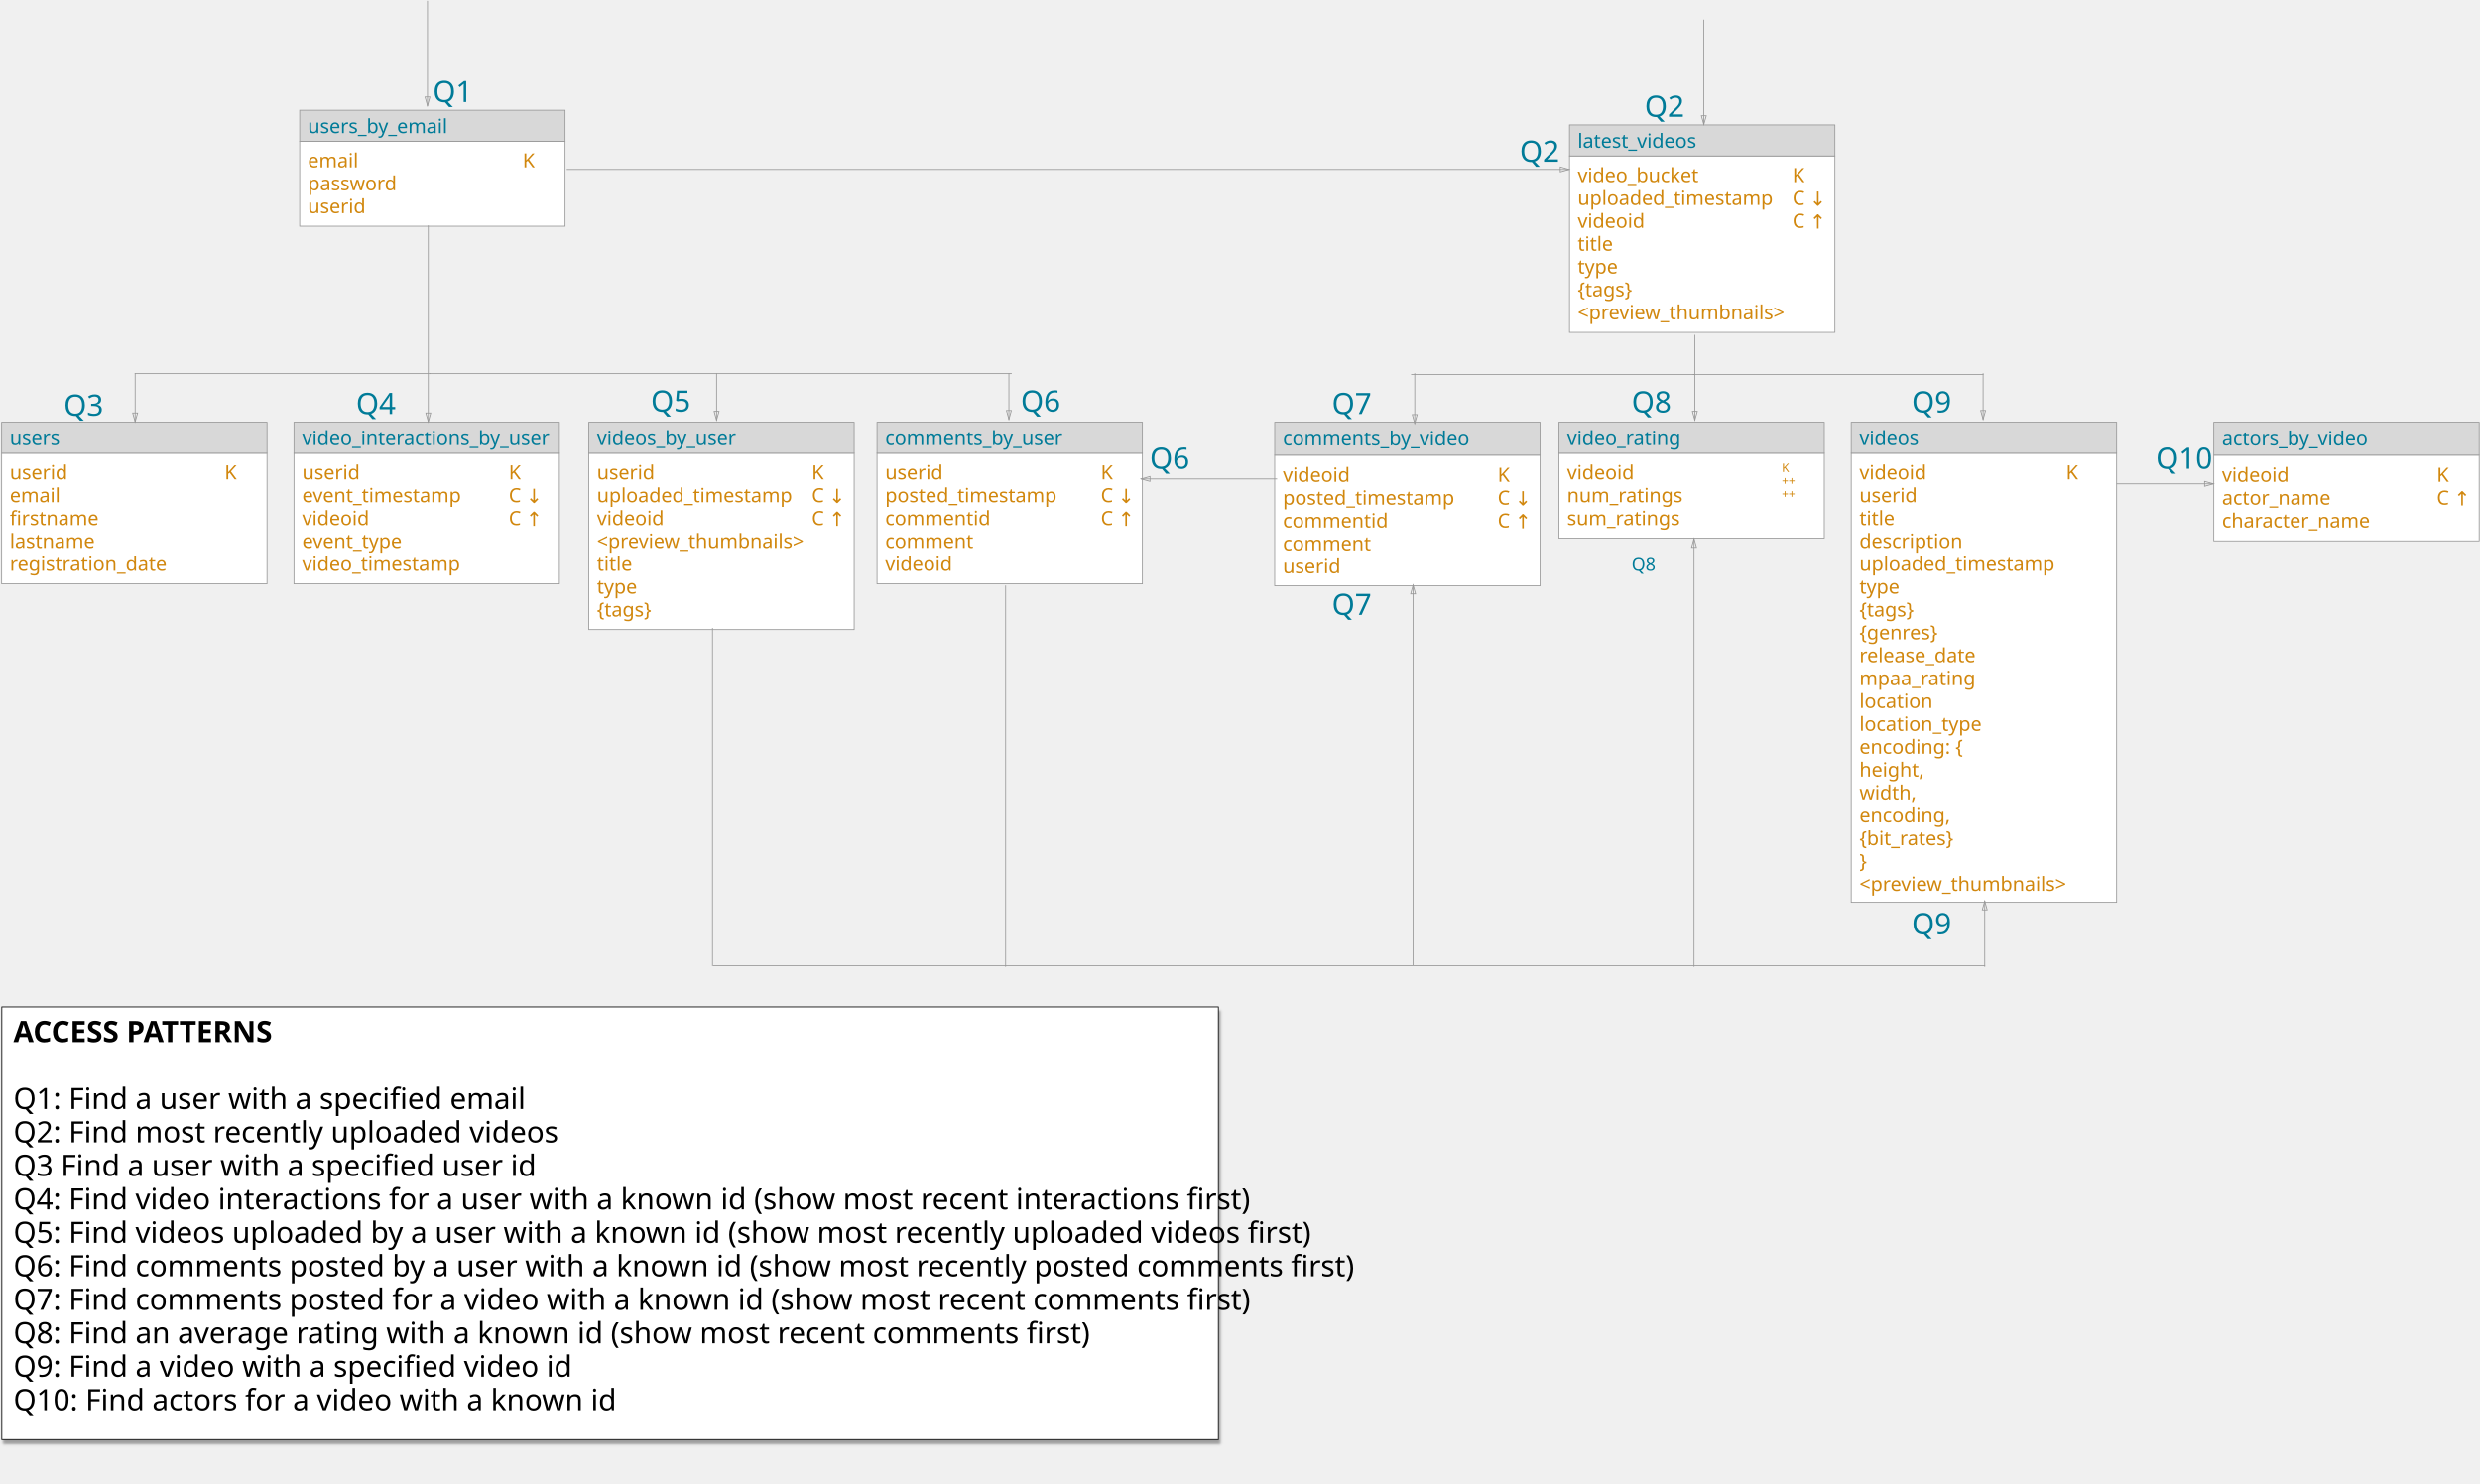
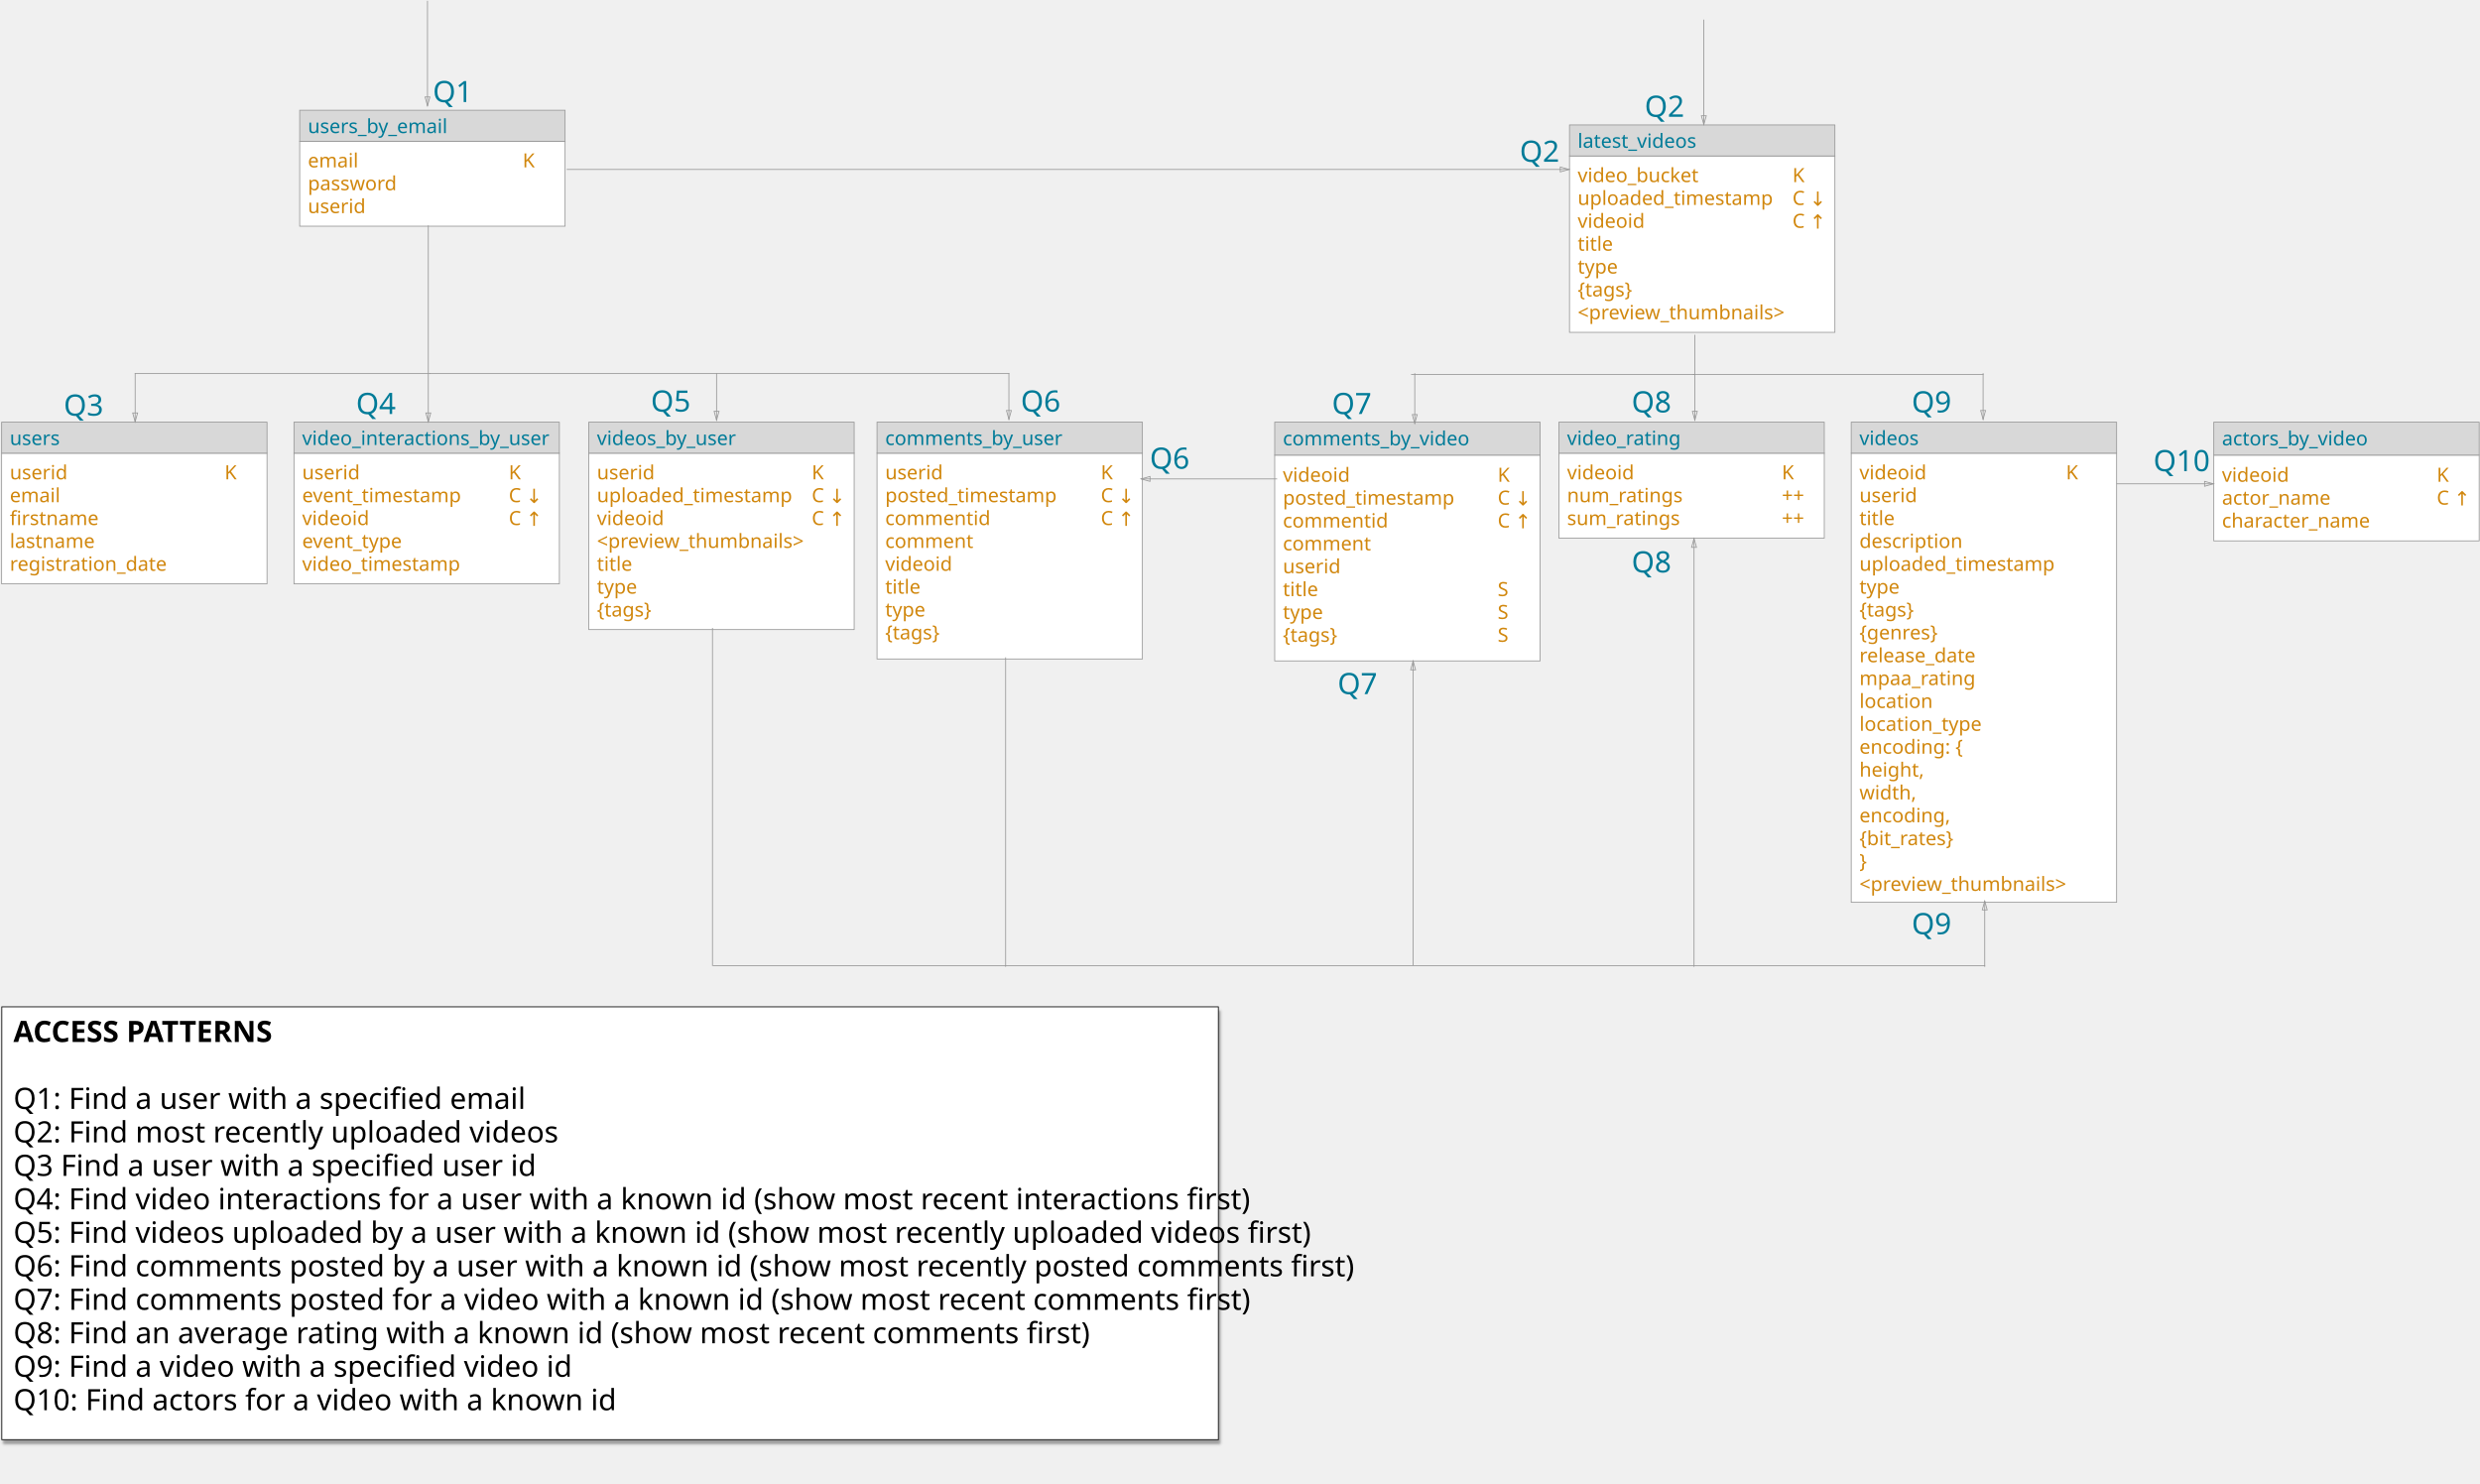
<svg xmlns="http://www.w3.org/2000/svg" width="3037px" height="1817px" viewBox="0 0 3037 1817" version="1.1">
  <defs>
    <filter x="-50%" y="-50%" width="200%" height="200%" filterUnits="objectBoundingBox" id="filter-1">
      <feOffset dx="2" dy="5" in="SourceAlpha" result="shadowOffsetOuter1" />
      <feGaussianBlur stdDeviation="2" in="shadowOffsetOuter1" result="shadowBlurOuter1" />
      <feColorMatrix values="0 0 0 0 0   0 0 0 0 0   0 0 0 0 0  0 0 0 0.35 0" in="shadowBlurOuter1" type="matrix" result="shadowMatrixOuter1" />
      <feMerge>
        <feMergeNode in="shadowMatrixOuter1" />
        <feMergeNode in="SourceGraphic" />
      </feMerge>
    </filter>
  </defs>
  <g id="Page-1" stroke="none" stroke-width="1" fill="none" fill-rule="evenodd">
    <g id="Access-Patterns" transform="translate(2, 1233)">
      <rect id="Rectangle-29" stroke="#000000" fill="#FFFFFF" filter="url(#filter-1)" x="0.217" y="0" width="1489.783" height="530" />
      <text id="ACCESS-PATTERNS" font-family="Gill Sans" font-size="36" font-weight="bold" fill="#000000">
        <tspan x="14.419" y="43">ACCESS PATTERNS</tspan>
        <tspan x="14.419" y="84" font-weight="normal" />
        <tspan x="14.419" y="125" font-weight="normal">Q1: Find a user with a specified email</tspan>
        <tspan x="14.419" y="166" font-weight="normal">Q2: Find most recently uploaded videos</tspan>
        <tspan x="14.419" y="207" font-weight="normal">Q3 Find a user with a specified user id</tspan>
        <tspan x="14.419" y="248" font-weight="normal">Q4: Find video interactions for a user with a known id (show most recent interactions first)</tspan>
        <tspan x="14.419" y="289" font-weight="normal">Q5: Find videos uploaded by a user with a known id (show most recently uploaded videos first)</tspan>
        <tspan x="14.419" y="330" font-weight="normal">Q6: Find comments posted by a user with a known id (show most recently posted comments first)</tspan>
        <tspan x="14.419" y="371" font-weight="normal">Q7: Find comments posted for a video with a known id (show most recent comments first)</tspan>
        <tspan x="14.419" y="412" font-weight="normal">Q8: Find an average rating with a known id (show most recent comments first)</tspan>
        <tspan x="14.419" y="453" font-weight="normal">Q9: Find a video with a specified video id</tspan>
        <tspan x="14.419" y="494" font-weight="normal">Q10: Find actors for a video with a known id</tspan>
        <tspan x="667.868" y="494" font-weight="normal" />
        <tspan x="14.419" y="535" font-weight="normal" />
      </text>
    </g>
    <g id="video_rating" transform="translate(1909, 517)">
      <rect id="Body" stroke="#979797" fill="#FFFFFF" x="0" y="38" width="325" height="104" />
      <rect id="Header" stroke="#979797" fill="#D8D8D8" x="0" y="0" width="325" height="38" />
      <text font-family="Gill Sans" font-size="24" font-weight="normal" fill="#007B98">
        <tspan x="10" y="28">video_rating</tspan>
      </text>
      <text id="videoid" fill="#D1870D" font-family="Gill Sans" font-size="24" font-weight="normal">
        <tspan x="10" y="70">videoid</tspan>
        <tspan x="10" y="98">num_ratings</tspan>
        <tspan x="10" y="126">sum_ratings</tspan>
      </text>
-       <text id="K" font-family="Gill Sans" font-size="14.4" font-weight="normal" fill="#D1870D">
-         <tspan x="273" y="61">K</tspan>
-         <tspan x="273" y="77">++</tspan>
-         <tspan x="273" y="93">++</tspan>
+       <text id="K" font-family="Gill Sans" font-size="24" font-weight="normal" fill="#D1870D">
+         <tspan x="273" y="70">K</tspan>
+         <tspan x="273" y="98">++</tspan>
+         <tspan x="273" y="126">++</tspan>
      </text>
    </g>
    <g id="comments_by_video" transform="translate(1561, 517)">
-       <rect id="Body" stroke="#979797" fill="#FFFFFF" x="0" y="40.375" width="325" height="160" />
+       <rect id="Body" stroke="#979797" fill="#FFFFFF" x="0" y="40.375" width="325" height="252" />
      <rect id="Header" stroke="#979797" fill="#D8D8D8" x="0" y="0" width="325" height="40.375" />
      <text font-family="Gill Sans" font-size="24" font-weight="normal" fill="#007B98">
        <tspan x="10" y="28.375">comments_by_video</tspan>
      </text>
      <text id="videoid" fill="#D1870D" font-family="Gill Sans" font-size="24" font-weight="normal">
        <tspan x="10" y="73">videoid</tspan>
        <tspan x="10" y="101">posted_timestamp</tspan>
        <tspan x="10" y="129">commentid</tspan>
-         <tspan x="10" y="157">comment</tspan>
-         <tspan x="10" y="185">userid</tspan>
+         <tspan x="10" y="157" fill="#D1870E">comment</tspan>
+         <tspan x="10" y="185" fill="#D1870E">userid</tspan>
+         <tspan x="69.73" y="185" />
+         <tspan x="10" y="213">title</tspan>
+         <tspan x="10" y="241">type</tspan>
+         <tspan x="10" y="269">{tags}</tspan>
      </text>
      <text id="K" font-family="Gill Sans" font-size="24" font-weight="normal" fill="#D1870D">
        <tspan x="273" y="73">K</tspan>
        <tspan x="273" y="101">C</tspan>
        <tspan x="273" y="129">C</tspan>
+         <tspan x="273" y="157" />
+         <tspan x="273" y="185" />
+         <tspan x="273" y="213">S</tspan>
+         <tspan x="273" y="241">S</tspan>
+         <tspan x="273" y="269">S</tspan>
      </text>
      <text id="Ordering-Copy" font-family="Lucida Grande" font-size="24" font-weight="normal" fill="#D1870E">
        <tspan x="294" y="74" />
        <tspan x="294" y="102">↓</tspan>
        <tspan x="294" y="130">↑</tspan>
      </text>
    </g>
    <g id="comments_by_video-copy" transform="translate(2711, 517)">
      <rect id="Body" stroke="#979797" fill="#FFFFFF" x="0" y="40.375" width="325" height="105" />
      <rect id="Header" stroke="#979797" fill="#D8D8D8" x="0" y="0" width="325" height="40.375" />
      <text id="actors_by_video" font-family="Gill Sans" font-size="24" font-weight="normal" fill="#007B98">
        <tspan x="10" y="28.375">actors_by_video</tspan>
      </text>
      <text id="videoid" fill="#D1870D" font-family="Gill Sans" font-size="24" font-weight="normal">
        <tspan x="10" y="73">videoid</tspan>
        <tspan x="10" y="101">actor_name</tspan>
        <tspan x="10" y="129">character_name</tspan>
      </text>
      <text id="K" font-family="Gill Sans" font-size="24" font-weight="normal" fill="#D1870D">
        <tspan x="273" y="73">K</tspan>
        <tspan x="273" y="101">C</tspan>
      </text>
      <text id="Ordering-Copy" font-family="Lucida Grande" font-size="24" font-weight="normal" fill="#D1870E">
        <tspan x="294" y="74" />
        <tspan x="294" y="102">↑</tspan>
      </text>
    </g>
    <g id="comments_by_user" transform="translate(1074, 517)">
-       <rect id="Body" stroke="#979797" fill="#FFFFFF" x="0" y="38" width="325" height="160" />
+       <rect id="Body" stroke="#979797" fill="#FFFFFF" x="0" y="38" width="325" height="252" />
      <rect id="Header" stroke="#979797" fill="#D8D8D8" x="0" y="0" width="325" height="38" />
      <text font-family="Gill Sans" font-size="24" font-weight="normal" fill="#007B98">
        <tspan x="10" y="28">comments_by_user</tspan>
      </text>
      <text id="userid" fill="#D1870D" font-family="Gill Sans" font-size="24" font-weight="normal">
        <tspan x="10" y="70">userid</tspan>
        <tspan x="10" y="98">posted_timestamp</tspan>
        <tspan x="10" y="126">commentid</tspan>
        <tspan x="10" y="154">comment</tspan>
        <tspan x="10" y="182" fill="#D1870E">videoid</tspan>
+         <tspan x="80.242" y="182" />
+         <tspan x="10" y="210">title</tspan>
+         <tspan x="10" y="238">type</tspan>
+         <tspan x="10" y="266">{tags}</tspan>
      </text>
      <text id="K" font-family="Gill Sans" font-size="24" font-weight="normal" fill="#D1870D">
        <tspan x="274" y="70">K</tspan>
        <tspan x="274" y="98">C</tspan>
        <tspan x="274" y="126">C</tspan>
      </text>
      <text id="Ordering-Copy-5" font-family="Lucida Grande" font-size="24" font-weight="normal" fill="#D1870E">
        <tspan x="295" y="71" />
        <tspan x="295" y="99">↓</tspan>
        <tspan x="295" y="127">↑</tspan>
      </text>
    </g>
    <g id="videos_by_user" transform="translate(721, 517)">
      <rect id="Body" stroke="#979797" fill="#FFFFFF" x="0" y="38" width="325" height="216" />
      <rect id="Header" stroke="#979797" fill="#D8D8D8" x="0" y="0" width="325" height="38" />
      <text font-family="Gill Sans" font-size="24" font-weight="normal" fill="#007B98">
        <tspan x="10" y="28">videos_by_user</tspan>
      </text>
      <text id="userid" fill="#D1870D" font-family="Gill Sans" font-size="24" font-weight="normal">
        <tspan x="10" y="70">userid</tspan>
        <tspan x="10" y="98">uploaded_timestamp</tspan>
        <tspan x="10" y="126">videoid</tspan>
        <tspan x="10" y="154">&lt;preview_thumbnails&gt;</tspan>
        <tspan x="10" y="182">title</tspan>
        <tspan x="10" y="210">type</tspan>
        <tspan x="10" y="238">{tags}</tspan>
      </text>
      <text id="K" font-family="Gill Sans" font-size="24" font-weight="normal" fill="#D1870D">
        <tspan x="273" y="70">K</tspan>
        <tspan x="273" y="98">C</tspan>
        <tspan x="273" y="126">C</tspan>
      </text>
      <text id="Ordering-Copy-2" font-family="Lucida Grande" font-size="24" font-weight="normal" fill="#D1870E">
        <tspan x="294" y="71" />
        <tspan x="294" y="99">↓</tspan>
        <tspan x="294" y="127">↑</tspan>
      </text>
    </g>
    <g id="latest_videos" transform="translate(1922, 153)">
      <rect id="Body" stroke="#979797" fill="#FFFFFF" x="0" y="38" width="325" height="216" />
      <rect id="Header" stroke="#979797" fill="#D8D8D8" x="0" y="0" width="325" height="38" />
      <text font-family="Gill Sans" font-size="24" font-weight="normal" fill="#007B98">
        <tspan x="10" y="28">latest_videos</tspan>
      </text>
      <text id="video_bucket" fill="#D1870D" font-family="Gill Sans" font-size="24" font-weight="normal">
        <tspan x="10" y="70">video_bucket</tspan>
        <tspan x="10" y="98">uploaded_timestamp</tspan>
        <tspan x="10" y="126">videoid</tspan>
        <tspan x="10" y="154">title</tspan>
        <tspan x="10" y="182">type</tspan>
        <tspan x="10" y="210">{tags}</tspan>
        <tspan x="10" y="238">&lt;preview_thumbnails&gt;</tspan>
      </text>
      <text id="K" font-family="Gill Sans" font-size="24" font-weight="normal" fill="#D1870D">
        <tspan x="273" y="70">K</tspan>
        <tspan x="273" y="98">C</tspan>
        <tspan x="273" y="126">C</tspan>
      </text>
      <text id="Ordering-Copy-6" font-family="Lucida Grande" font-size="24" font-weight="normal" fill="#D1870E">
        <tspan x="294" y="71" />
        <tspan x="294" y="99">↓</tspan>
        <tspan x="294" y="127">↑</tspan>
      </text>
    </g>
    <g id="videos" transform="translate(2267, 517)">
      <rect id="Body" stroke="#979797" fill="#FFFFFF" x="0" y="38" width="325" height="550" />
      <rect id="Header" stroke="#979797" fill="#D8D8D8" x="0" y="0" width="325" height="38" />
      <text font-family="Gill Sans" font-size="24" font-weight="normal" fill="#007B98">
        <tspan x="10" y="28">videos</tspan>
      </text>
      <text id="videoid" fill="#D1870D" font-family="Gill Sans" font-size="24" font-weight="normal">
        <tspan x="10" y="70">videoid</tspan>
        <tspan x="10" y="98" fill="#D1870E">userid</tspan>
        <tspan x="10" y="126" fill="#D1870E">title</tspan>
        <tspan x="48.004" y="126" />
        <tspan x="10" y="154">description</tspan>
        <tspan x="10" y="182" fill="#D1870E">uploaded_timestamp</tspan>
        <tspan x="10" y="210" fill="#D1870E">type</tspan>
        <tspan x="10" y="238" fill="#D1870E">{tags}</tspan>
        <tspan x="10" y="266" fill="#D1870E">{genres}</tspan>
        <tspan x="89.477" y="266" />
        <tspan x="10" y="294">release_date</tspan>
        <tspan x="10" y="322">mpaa_rating</tspan>
        <tspan x="10" y="350" fill="#D1870E">location</tspan>
        <tspan x="10" y="378" fill="#D1870E">location_type</tspan>
        <tspan x="142.996" y="378" />
        <tspan x="10" y="406">encoding: {</tspan>
        <tspan x="10" y="434">   height,</tspan>
        <tspan x="10" y="462">   width,</tspan>
        <tspan x="10" y="490">   encoding,</tspan>
        <tspan x="10" y="518">   {bit_rates}</tspan>
        <tspan x="10" y="546">}</tspan>
        <tspan x="10" y="574" fill="#D1870E">&lt;preview_thumbnails&gt;</tspan>
        <tspan x="232.094" y="574" />
        <tspan x="10" y="602" />
      </text>
      <text id="K" font-family="Gill Sans" font-size="24" font-weight="normal" fill="#D1870D">
        <tspan x="263" y="70">K</tspan>
      </text>
    </g>
    <g id="videos-copy" transform="translate(360, 517)">
      <rect id="Body" stroke="#979797" fill="#FFFFFF" x="0" y="38" width="325" height="160" />
      <rect id="Header" stroke="#979797" fill="#D8D8D8" x="0" y="0" width="325" height="38" />
      <text id="video_interactions_b" font-family="Gill Sans" font-size="24" font-weight="normal" fill="#007B98">
        <tspan x="10" y="28">video_interactions_by_user</tspan>
      </text>
      <text id="userid" fill="#D1870D" font-family="Gill Sans" font-size="24" font-weight="normal">
        <tspan x="10" y="70">userid</tspan>
        <tspan x="10" y="98">event_timestamp</tspan>
        <tspan x="10" y="126">videoid</tspan>
        <tspan x="10" y="154">event_type</tspan>
        <tspan x="10" y="182">video_timestamp</tspan>
      </text>
      <text id="K" font-family="Gill Sans" font-size="24" font-weight="normal" fill="#D1870D">
        <tspan x="263" y="70">K</tspan>
        <tspan x="263" y="98">C</tspan>
        <tspan x="263" y="126">C</tspan>
      </text>
      <text id="Ordering-Copy-9" font-family="Lucida Grande" font-size="24" font-weight="normal">
        <tspan x="284" y="71" fill="#D1870D" />
        <tspan x="284" y="99" fill="#D1870E">↓</tspan>
        <tspan x="284" y="127" fill="#D1870E">↑</tspan>
      </text>
    </g>
    <g id="users" transform="translate(2, 517)">
      <rect id="Body" stroke="#979797" fill="#FFFFFF" x="0" y="38" width="325" height="160" />
      <rect id="Header" stroke="#979797" fill="#D8D8D8" x="0" y="0" width="325" height="38" />
      <text id="Video_event" font-family="Gill Sans" font-size="24" font-weight="normal" fill="#007B98">
        <tspan x="10" y="28">users</tspan>
      </text>
      <text id="userid" fill="#D1870D" font-family="Gill Sans" font-size="24" font-weight="normal">
        <tspan x="10" y="70">userid</tspan>
        <tspan x="10" y="98">email</tspan>
        <tspan x="10" y="126">firstname</tspan>
        <tspan x="10" y="154">lastname</tspan>
        <tspan x="10" y="182" fill="#D1870E">registration_date</tspan>
      </text>
      <text id="KKC" font-family="Gill Sans" font-size="24" font-weight="normal" fill="#D1870D">
        <tspan x="273" y="70">K</tspan>
      </text>
    </g>
    <g id="users_by_email" transform="translate(367, 135)">
      <rect id="Body" stroke="#979797" fill="#FFFFFF" x="0" y="38" width="325" height="104" />
      <rect id="Header" stroke="#979797" fill="#D8D8D8" x="0" y="0" width="325" height="38" />
      <text font-family="Gill Sans" font-size="24" font-weight="normal" fill="#007B98">
        <tspan x="10" y="28">users_by_email</tspan>
      </text>
      <text id="email" fill="#D1870D" font-family="Gill Sans" font-size="24" font-weight="normal">
        <tspan x="10" y="70">email</tspan>
        <tspan x="10" y="98">password</tspan>
        <tspan x="10" y="126">userid</tspan>
      </text>
      <text id="KKC" font-family="Gill Sans" font-size="24" font-weight="normal" fill="#D1870D">
        <tspan x="273" y="70">K</tspan>
      </text>
    </g>
    <path d="M523.5,1.5 L523.5,129.5" id="Line" stroke="#979797" stroke-linecap="square" />
    <path id="Line-decoration-1" d="M523.5,129.5 L526.5,118.7 L520.5,118.7 L523.5,129.5 Z" stroke="#979797" stroke-linecap="square" />
    <path d="M2086.5,24.5 L2086.5,152.5" id="Line-Copy-5" stroke="#979797" stroke-linecap="square" />
    <path id="Line-Copy-5-decoration-1" d="M2086.5,152.5 L2089.5,141.7 L2083.5,141.7 L2086.5,152.5 Z" stroke="#979797" stroke-linecap="square" />
    <path d="M524.5,276.5 L524.5,516.5" id="Line" stroke="#979797" stroke-linecap="square" />
    <path id="Line-decoration-1" d="M524.5,516.5 L527.5,505.7 L521.5,505.7 L524.5,516.5 Z" stroke="#979797" stroke-linecap="square" />
-     <path d="M526.5,457.5 L1238.5,457.5" id="Line" stroke="#979797" stroke-linecap="square" />
+     <path d="M526.5,457.5 L1235.5,457.5" id="Line" stroke="#979797" stroke-linecap="square" />
    <path d="M877.5,457.5 L877.5,514.5" id="Line" stroke="#979797" stroke-linecap="square" />
    <path id="Line-decoration-1" d="M877.5,514.5 L880.5,503.7 L874.5,503.7 L877.5,514.5 Z" stroke="#979797" stroke-linecap="square" />
    <path d="M1235.5,457.5 L1235.5,513.5" id="Line" stroke="#979797" stroke-linecap="square" />
    <path id="Line-decoration-1" d="M1235.5,513.5 L1238.5,502.7 L1232.5,502.7 L1235.5,513.5 Z" stroke="#979797" stroke-linecap="square" />
    <path d="M1563.5,586.5 L1397.5,586.5" id="Line" stroke="#979797" stroke-linecap="square" />
    <path id="Line-decoration-1" d="M1397.5,586.5 L1408.3,589.5 L1408.3,583.5 L1397.5,586.5 Z" stroke="#979797" stroke-linecap="square" />
    <path d="M2075.5,410.5 L2075.5,514.5" id="Line" stroke="#979797" stroke-linecap="square" />
    <path id="Line-decoration-1" d="M2075.5,514.5 L2078.5,503.7 L2072.5,503.7 L2075.5,514.5 Z" stroke="#979797" stroke-linecap="square" />
    <path d="M2074.5,458.5 L1728.5,458.5" id="Line" stroke="#979797" stroke-linecap="square" />
    <path d="M2073.5,458.5 L2428.5,458.5" id="Line" stroke="#979797" stroke-linecap="square" />
    <path d="M1732.5,457.5 L1732.5,518.5" id="Line" stroke="#979797" stroke-linecap="square" />
    <path id="Line-decoration-1" d="M1732.5,518.5 L1735.5,507.7 L1729.5,507.7 L1732.5,518.5 Z" stroke="#979797" stroke-linecap="square" />
    <path d="M2428.5,457.5 L2428.5,513.5" id="Line" stroke="#979797" stroke-linecap="square" />
    <path id="Line-decoration-1" d="M2428.5,513.5 L2431.5,502.7 L2425.5,502.7 L2428.5,513.5 Z" stroke="#979797" stroke-linecap="square" />
-     <path d="M1730.5,1181.5 L1730.5,716.5" id="Line" stroke="#979797" stroke-linecap="square" />
-     <path id="Line-decoration-1" d="M1730.5,716.5 L1727.5,727.3 L1733.5,727.3 L1730.5,716.5 Z" stroke="#979797" stroke-linecap="square" />
+     <path d="M1730.5,1181.5 L1730.5,809.5" id="Line" stroke="#979797" stroke-linecap="square" />
+     <path id="Line-decoration-1" d="M1730.5,809.5 L1727.5,820.3 L1733.5,820.3 L1730.5,809.5 Z" stroke="#979797" stroke-linecap="square" />
    <path d="M2074.5,1183.5 L2074.5,659.5" id="Line" stroke="#979797" stroke-linecap="square" />
    <path id="Line-decoration-1" d="M2074.5,659.5 L2071.5,670.3 L2077.5,670.3 L2074.5,659.5 Z" stroke="#979797" stroke-linecap="square" />
    <path d="M2430.5,1183.5 L2430.5,1103.5" id="Line" stroke="#979797" stroke-linecap="square" />
    <path id="Line-decoration-1" d="M2430.5,1103.5 L2427.5,1114.3 L2433.5,1114.3 L2430.5,1103.5 Z" stroke="#979797" stroke-linecap="square" />
    <path d="M2430.5,1182.5 L873.5,1182.5" id="Line" stroke="#979797" stroke-linecap="square" />
    <path d="M872.5,769.5 L872.5,1182.5" id="Line" stroke="#979797" stroke-linecap="square" />
-     <path d="M1231.5,717.5 L1231.5,1183.5" id="Line" stroke="#979797" stroke-linecap="square" />
+     <path d="M1231.5,805.5 L1231.5,1183.5" id="Line" stroke="#979797" stroke-linecap="square" />
    <path d="M694.5,207.5 L1921.5,207.5" id="Line" stroke="#979797" stroke-linecap="square" />
    <path id="Line-decoration-1" d="M1921.5,207.5 L1910.7,204.5 L1910.7,210.5 L1921.5,207.5 Z" stroke="#979797" stroke-linecap="square" />
    <path d="M165.5,457.5 L165.5,516.5" id="Line" stroke="#979797" stroke-linecap="square" />
    <path id="Line-decoration-1" d="M165.5,516.5 L168.5,505.7 L162.5,505.7 L165.5,516.5 Z" stroke="#979797" stroke-linecap="square" />
    <path d="M526.5,457.5 L165.5,457.5" id="Line" stroke="#979797" stroke-linecap="square" />
    <path d="M2592.5,592.5 L2710.5,592.5" id="Line" stroke="#979797" stroke-linecap="square" />
    <path id="Line-decoration-1" d="M2710.5,592.5 L2699.7,589.5 L2699.7,595.5 L2710.5,592.5 Z" stroke="#979797" stroke-linecap="square" />
    <text id="Q3" font-family="Gill Sans" font-size="36" font-weight="normal" fill="#007B98">
      <tspan x="78" y="509">Q3</tspan>
    </text>
    <text id="Q4" font-family="Gill Sans" font-size="36" font-weight="normal" fill="#007B98">
      <tspan x="436" y="507">Q4</tspan>
    </text>
    <text id="Q1" font-family="Gill Sans" font-size="36" font-weight="normal" fill="#007B98">
      <tspan x="530" y="125">Q1</tspan>
    </text>
    <text id="Q2" font-family="Gill Sans" font-size="36" font-weight="normal" fill="#007B98">
      <tspan x="1861" y="198.095">Q2</tspan>
    </text>
    <text id="Q2-Copy" font-family="Gill Sans" font-size="36" font-weight="normal" fill="#007B98">
      <tspan x="2014" y="143">Q2</tspan>
    </text>
    <text id="Q6" font-family="Gill Sans" font-size="36" font-weight="normal" fill="#007B98">
      <tspan x="1250" y="504">Q6</tspan>
    </text>
    <text id="Q6" font-family="Gill Sans" font-size="36" font-weight="normal" fill="#007B98">
      <tspan x="1408" y="574">Q6</tspan>
    </text>
    <text id="Q7" font-family="Gill Sans" font-size="36" font-weight="normal" fill="#007B98">
      <tspan x="1631" y="507">Q7</tspan>
    </text>
    <text id="Q8" font-family="Gill Sans" font-size="36" font-weight="normal" fill="#007B98">
      <tspan x="1998" y="505">Q8</tspan>
    </text>
    <text id="Q9" font-family="Gill Sans" font-size="36" font-weight="normal" fill="#007B98">
      <tspan x="2341" y="505">Q9</tspan>
    </text>
    <text id="Q10" font-family="Gill Sans" font-size="36" font-weight="normal" fill="#007B98">
-       <tspan x="2640" y="574">Q10</tspan>
+       <tspan x="2637" y="577">Q10</tspan>
    </text>
    <text id="Q9" font-family="Gill Sans" font-size="36" font-weight="normal" fill="#007B98">
      <tspan x="2341" y="1144">Q9</tspan>
    </text>
-     <text id="Q8" font-family="Gill Sans" font-size="21.767" font-weight="normal" fill="#007B98">
-       <tspan x="1998" y="699">Q8</tspan>
+     <text id="Q8" font-family="Gill Sans" font-size="36" font-weight="normal" fill="#007B98">
+       <tspan x="1998" y="701">Q8</tspan>
    </text>
    <text id="Q5" font-family="Gill Sans" font-size="36" font-weight="normal" fill="#007B98">
      <tspan x="797" y="504">Q5</tspan>
    </text>
    <text id="Q7" font-family="Gill Sans" font-size="36" font-weight="normal" fill="#007B98">
-       <tspan x="1631" y="753">Q7</tspan>
+       <tspan x="1638" y="850">Q7</tspan>
    </text>
  </g>
</svg>
